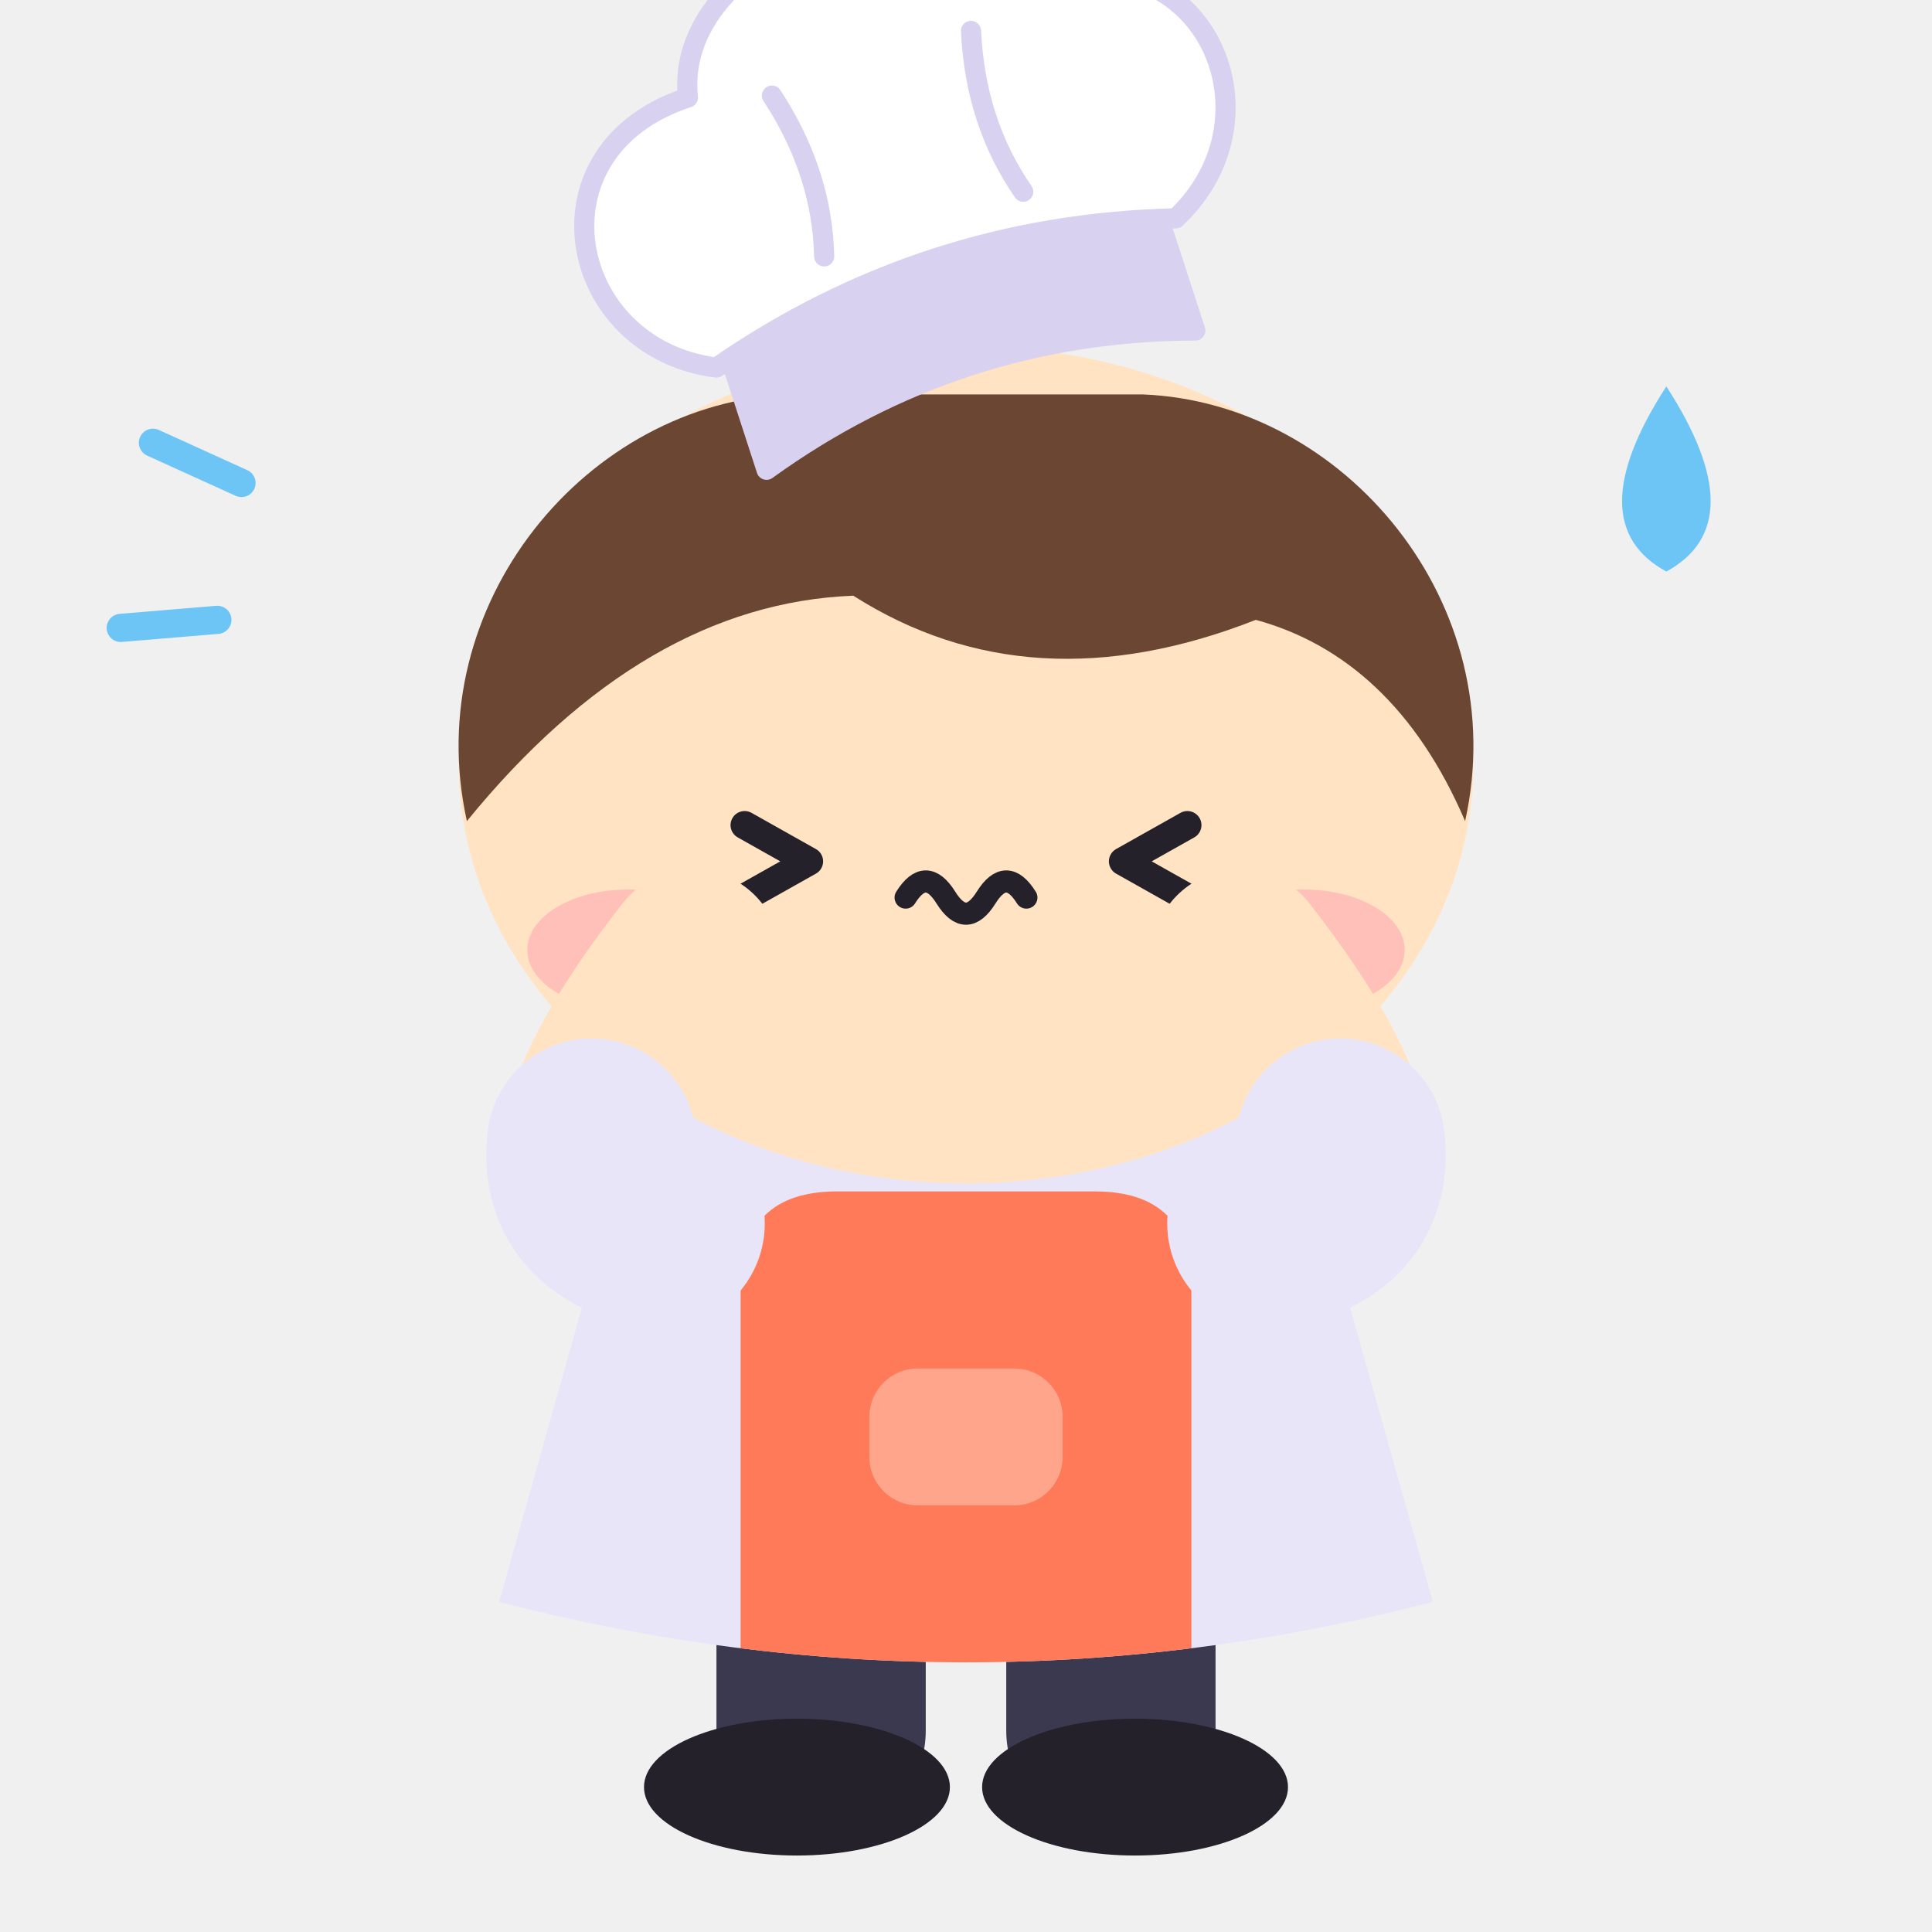
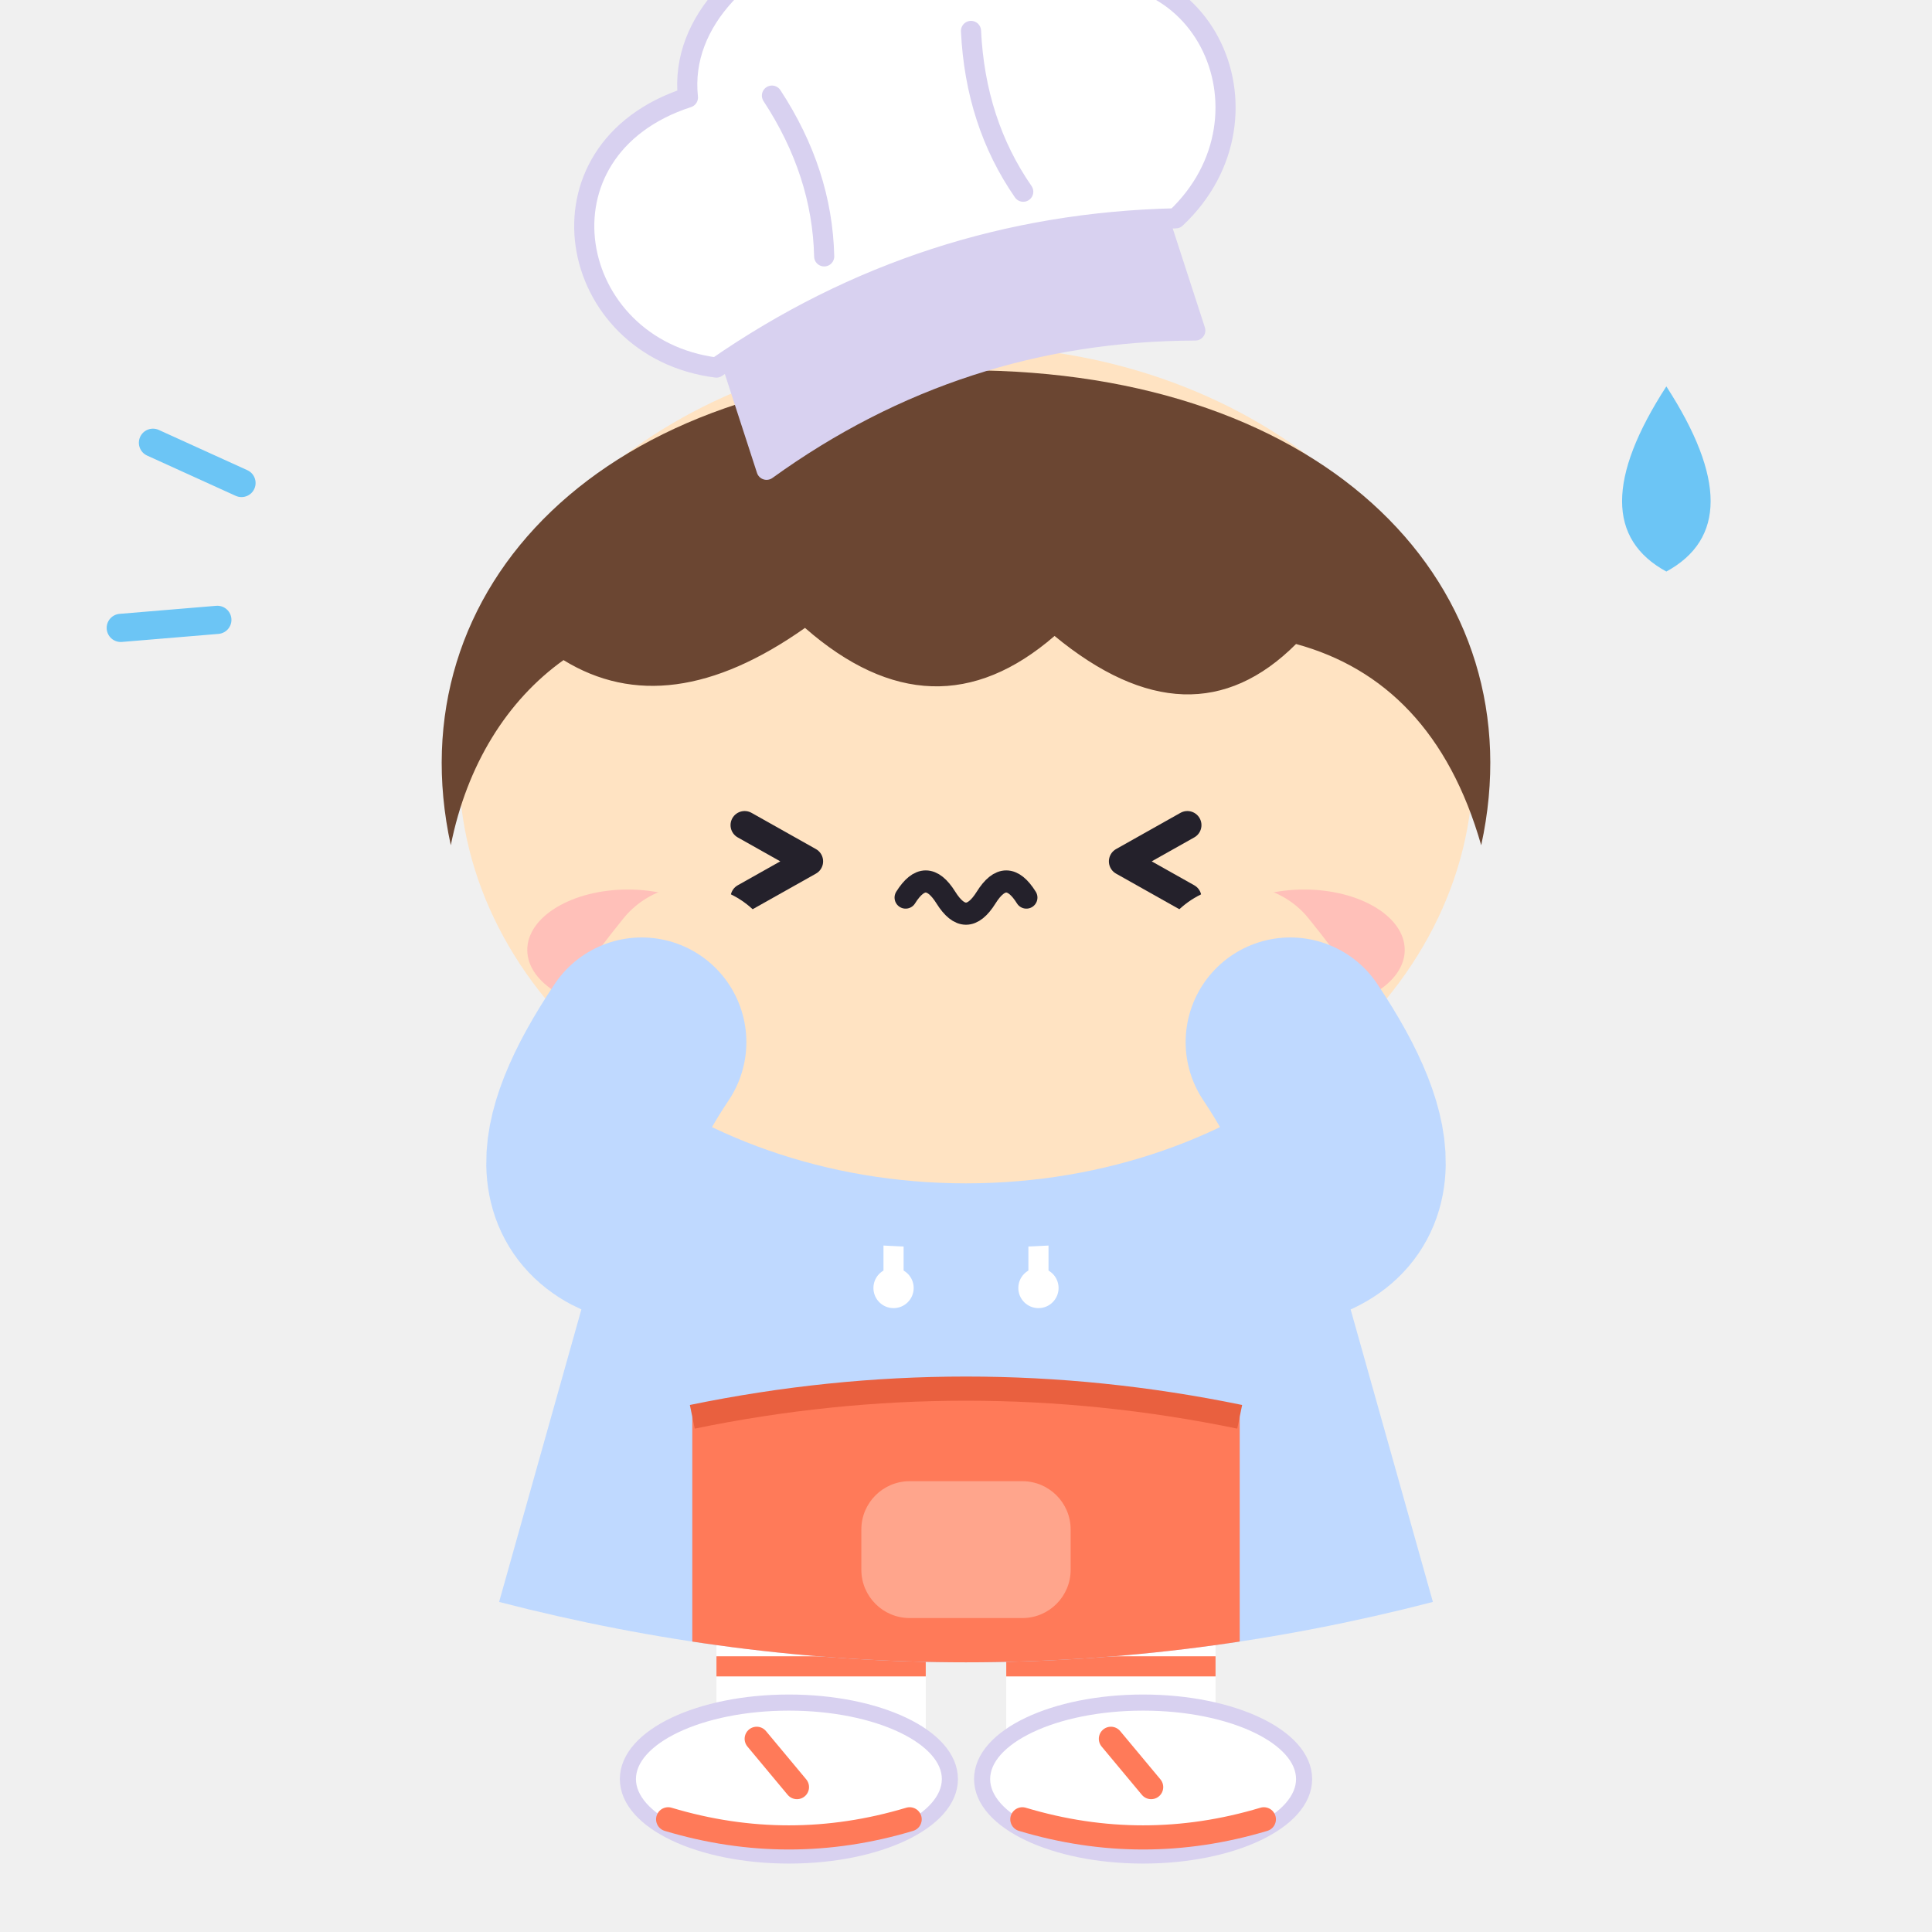
<svg xmlns="http://www.w3.org/2000/svg" viewBox="0 0 480 480" width="480" height="480">
-   <path d="M204 392 V430 M276 392 V430" stroke="#3B3950" stroke-width="52" stroke-linecap="round" />
-   <ellipse cx="198" cy="444" rx="38" ry="17" fill="#24212B" />
-   <ellipse cx="282" cy="444" rx="38" ry="17" fill="#24212B" />
-   <clipPath id="c50772">
+   <path d="M204 392 V430 M276 392 V430" stroke="#FFFFFF" stroke-width="52" stroke-linecap="round" />
+   <path d="M178 402 h52 M250 402 h52 M178 414 h52 M250 414 h52" stroke="#FF7A59" stroke-width="5" />
+   <ellipse cx="196" cy="442" rx="40" ry="19" fill="#FFFFFF" stroke="#D8D1F0" stroke-width="4" />
+   <path d="M166 452 q30 9 60 0" stroke="#FF7A59" stroke-width="6" stroke-linecap="round" fill="none" />
+   <path d="M188 432 l10 12" stroke="#FF7A59" stroke-width="6" stroke-linecap="round" />
+   <ellipse cx="284" cy="442" rx="40" ry="19" fill="#FFFFFF" stroke="#D8D1F0" stroke-width="4" />
+   <path d="M254 452 q30 9 60 0" stroke="#FF7A59" stroke-width="6" stroke-linecap="round" fill="none" />
+   <path d="M276 432 l10 12" stroke="#FF7A59" stroke-width="6" stroke-linecap="round" />
+   <clipPath id="c78978">
    <path d="M160 270 Q240 246 320 270 L356 398 Q240 428 124 398 Z" />
  </clipPath>
-   <path d="M160 270 Q240 246 320 270 L356 398 Q240 428 124 398 Z" fill="#E9E5F8" />
-   <g clip-path="url(#c50772)">
-     <path d="M184 420 V320 Q184 296 208 296 H272 Q296 296 296 320 V420 Z" fill="#FF7A59" />
-     <rect x="216" y="340" width="48" height="34" rx="12" fill="#FFA58C" />
-     <path d="M206 268 Q240 300 274 268 L262 258 Q240 268 218 258 Z" fill="#FFD84D" />
+   <path d="M160 270 Q240 246 320 270 L356 398 Q240 428 124 398 Z" fill="#BFD9FF" />
+   <g clip-path="url(#c78978)">
+     <path d="M222 282 v34 M258 282 v34" stroke="#FFFFFF" stroke-width="5" stroke-linecap="round" />
+     <circle cx="222" cy="320" r="5" fill="#FFFFFF" />
+     <circle cx="258" cy="320" r="5" fill="#FFFFFF" />
+     <path d="M172 440 V352 Q240 338 308 352 V440 Z" fill="#FF7A59" />
+     <rect x="214" y="368" width="52" height="34" rx="12" fill="#FFA58C" />
+     <path d="M172 352 Q240 338 308 352" stroke="#E9603F" stroke-width="6" fill="none" />
  </g>
+   <ellipse cx="240" cy="280" rx="108" ry="30" fill="#BFD9FF" />
  <ellipse cx="240" cy="190" rx="126" ry="104" fill="#FFE3C2" />
-   <path d="M116 204 C104 150 146 100 196 98 L284 98 C334 100 376 150 364 204 C352 176 334 160 312 154 Q256 176 212 148 Q160 150 116 204 Z" fill="#6B4632" />
+   <path d="M112 210 C98 146 150 92 240 92 C330 92 382 146 368 210 C360 182 344 166 322 160 Q296 186 262 158 Q232 184 200 156 Q166 180 140 164 C126 174 116 190 112 210 Z" fill="#6B4632" />
  <g transform="translate(0 -52) rotate(-18 240 140)">
    <path d="M184 152 Q240 134 296 152 L296 122 Q240 106 184 122 Z" fill="#D8D1F0" stroke="#D8D1F0" stroke-width="5" stroke-linejoin="round" />
    <path d="M180 124 C146 108 152 58 194 58 C202 20 278 20 286 58 C328 58 334 108 300 124 Q240 106 180 124 Z" fill="#FFFFFF" stroke="#D8D1F0" stroke-width="5" stroke-linejoin="round" />
    <path d="M214 64 q6 22 0 42 M266 64 q-6 22 0 42" stroke="#D8D1F0" stroke-width="5" stroke-linecap="round" fill="none" />
  </g>
  <g transform="translate(0 -48)">
    <ellipse cx="156" cy="284" rx="25" ry="15" fill="#FF9DB0" opacity="0.5" />
    <ellipse cx="324" cy="284" rx="25" ry="15" fill="#FF9DB0" opacity="0.5" />
    <path d="M185 253 l16 9 l-16 9 M295 253 l-16 9 l16 9" stroke="#24212B" stroke-width="7" stroke-linecap="round" stroke-linejoin="round" fill="none" />
    <path d="M225 271 q5 -8 10 0 t10 0 t10 0" stroke="#24212B" stroke-width="5.5" stroke-linecap="round" fill="none" />
  </g>
-   <path d="M164 304 Q126.0 297.0 172 238" stroke="#FFE3C2" stroke-width="44" stroke-linecap="round" fill="none" />
-   <path d="M164 304 Q145.0 300.5 147.0 284.0" stroke="#E9E5F8" stroke-width="52" stroke-linecap="round" fill="none" />
-   <path d="M316 304 Q354.0 297.0 308 238" stroke="#FFE3C2" stroke-width="44" stroke-linecap="round" fill="none" />
-   <path d="M316 304 Q335.0 300.5 333.0 284.0" stroke="#E9E5F8" stroke-width="52" stroke-linecap="round" fill="none" />
+   <path d="M164 304 Q126.0 299.0 172 242" stroke="#FFE3C2" stroke-width="44" stroke-linecap="round" fill="none" />
+   <path d="M164 304 Q132.08 299.8 159.43 258.909" stroke="#BFD9FF" stroke-width="52" stroke-linecap="round" fill="none" />
+   <path d="M316 304 Q354.0 299.0 308 242" stroke="#FFE3C2" stroke-width="44" stroke-linecap="round" fill="none" />
+   <path d="M316 304 Q347.92 299.8 320.57 258.909" stroke="#BFD9FF" stroke-width="52" stroke-linecap="round" fill="none" />
  <path d="M414 96 q22 34 0 46 q-22 -12 0 -46 z" fill="#6CC5F5" />
  <path d="M60 120 l-22 -10 M54 154 l-24 2" stroke="#6CC5F5" stroke-width="7" stroke-linecap="round" />
</svg>
